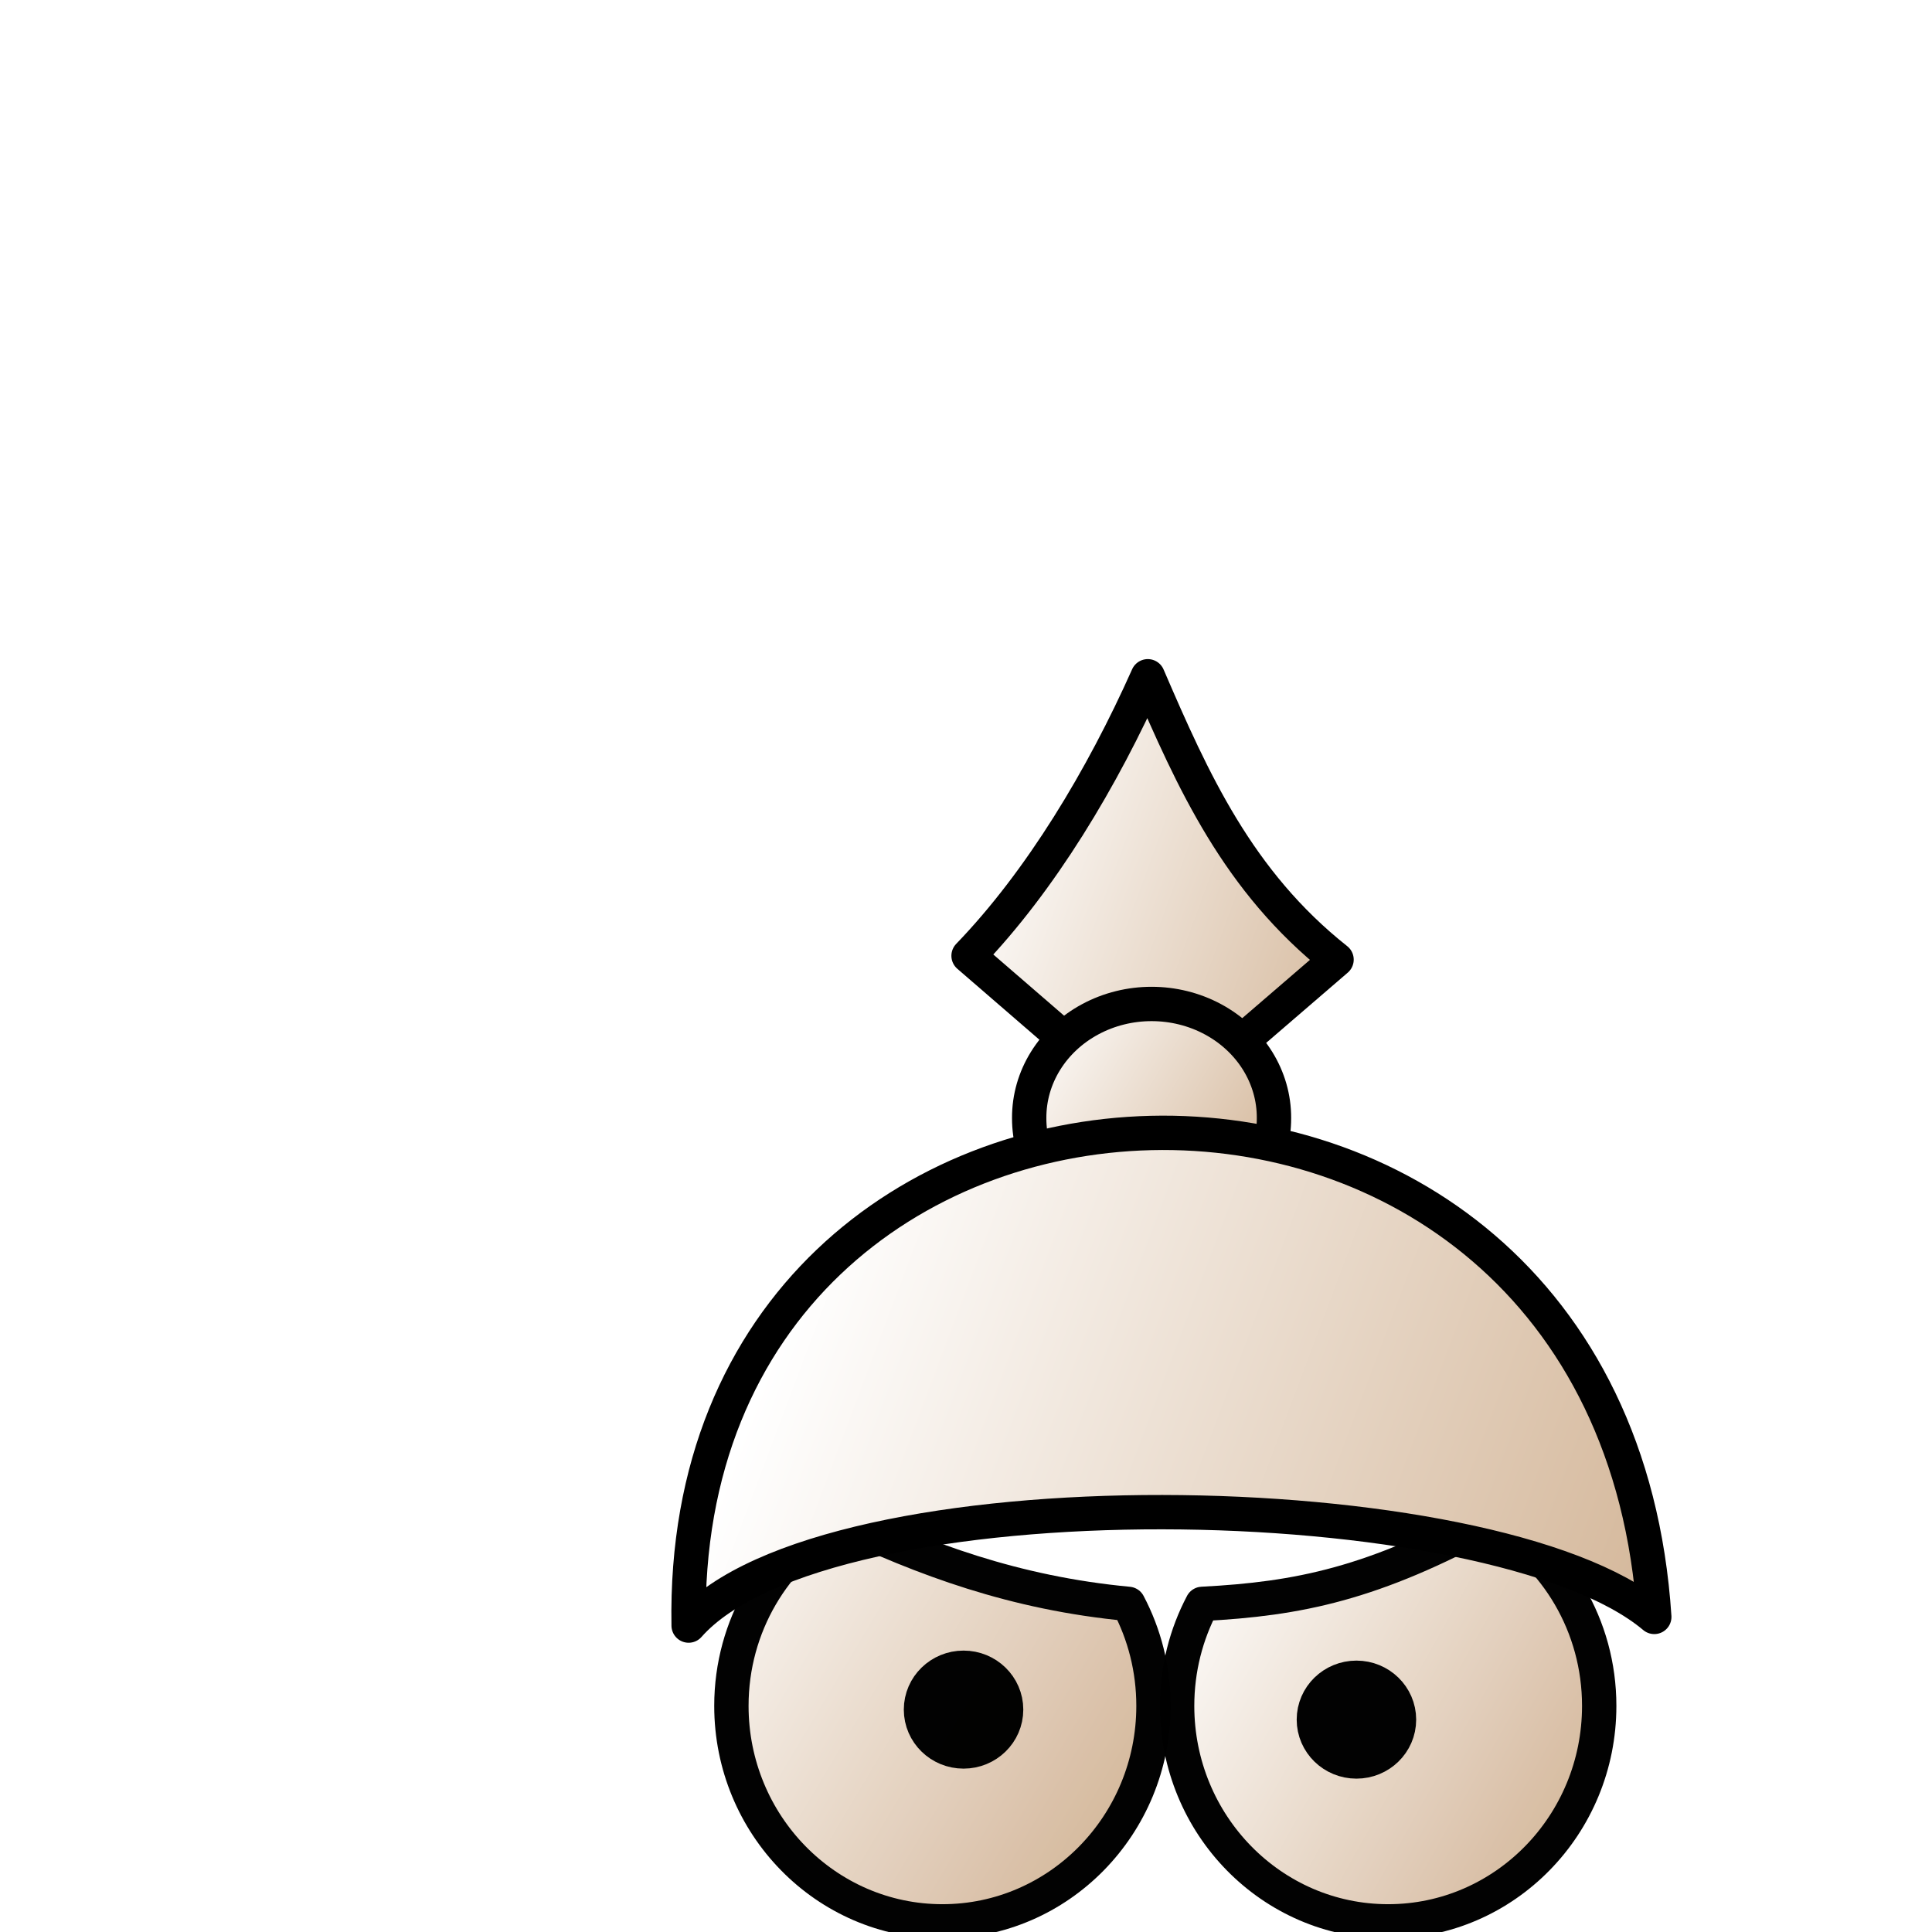
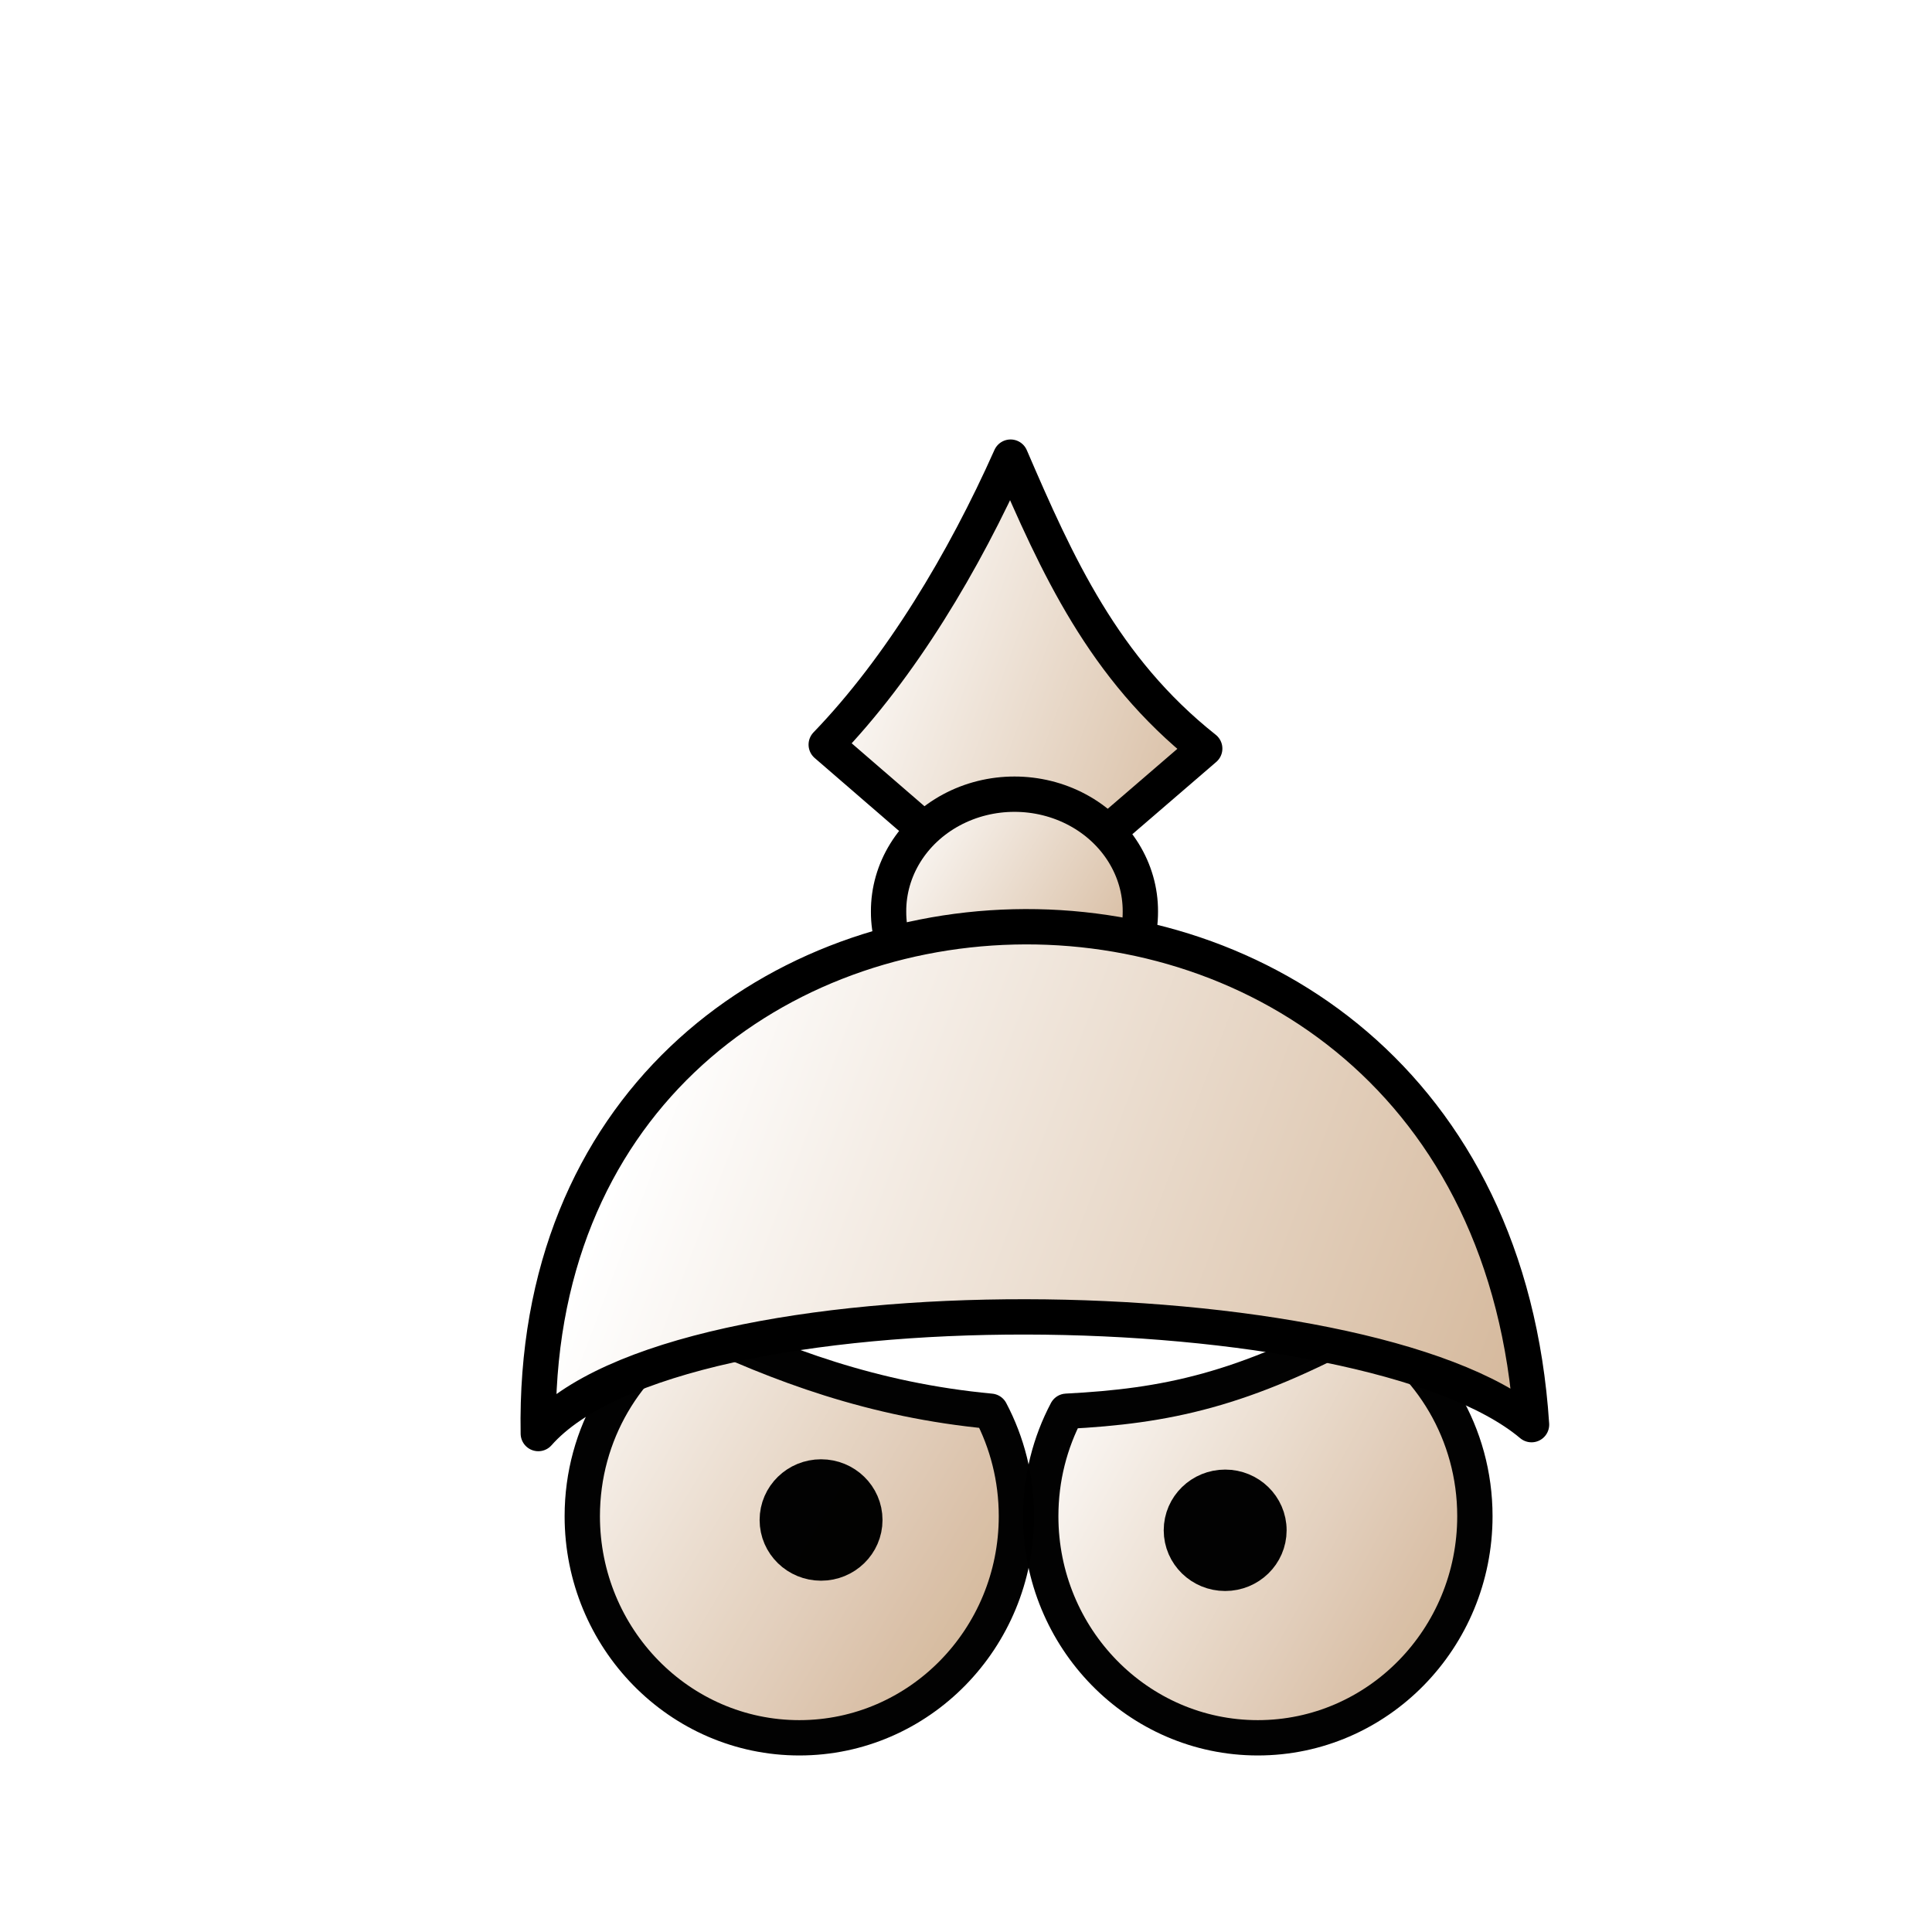
- <svg xmlns="http://www.w3.org/2000/svg" xmlns:xlink="http://www.w3.org/1999/xlink" overflow="hidden" viewBox="-100 -100 900 900" id="svg36220" version="1.0">
+ <svg xmlns="http://www.w3.org/2000/svg" xmlns:xlink="http://www.w3.org/1999/xlink" overflow="hidden" viewBox="-23 8 875 875" id="svg36220" version="1.0">
  <defs id="defs36222">
    <linearGradient id="linearGradient2507">
      <stop style="stop-color:#ffffff;stop-opacity:1;" offset="0" id="stop2509" />
      <stop style="stop-color:#d0b090;stop-opacity:1;" offset="1" id="stop2511" />
    </linearGradient>
    <linearGradient xlink:href="#linearGradient2507" id="linearGradient5892" gradientUnits="userSpaceOnUse" gradientTransform="matrix(0.912124,0,0,0.876973,58.9007,148.9545)" x1="224.065" y1="423.884" x2="710.132" y2="599.749" />
    <linearGradient xlink:href="#linearGradient2507" id="linearGradient5897" gradientUnits="userSpaceOnUse" x1="204.25" y1="662.388" x2="421.718" y2="792" gradientTransform="matrix(1.101156,0,0,1.101156,-44.79643,-66.05735)" />
    <linearGradient xlink:href="#linearGradient2507" id="linearGradient5901" gradientUnits="userSpaceOnUse" x1="468.236" y1="681.244" x2="270.869" y2="792" gradientTransform="matrix(-1.101156,0,0,1.101156,930.4829,-66.05735)" />
    <linearGradient xlink:href="#linearGradient2507" id="linearGradient2226" gradientUnits="userSpaceOnUse" x1="321.983" y1="380.025" x2="469.976" y2="469.592" />
    <linearGradient xlink:href="#linearGradient2507" id="linearGradient2243" x1="338.482" y1="308.136" x2="550.115" y2="385.918" gradientUnits="userSpaceOnUse" gradientTransform="translate(1.714045,9.428091)" />
  </defs>
  <g id="layer1">
    <path id="path5899" d="M 595.216,607.403 C 624.927,624.676 644.974,657.292 644.974,694.67 C 644.974,750.072 600.932,795.047 546.661,795.047 C 492.391,795.047 448.349,750.072 448.349,694.67 C 448.349,677.478 452.577,661.298 460.049,647.148 C 505.104,644.829 539.778,637.714 595.216,607.403 z " style="opacity:0.99;fill:url(#linearGradient5901);fill-opacity:1;fill-rule:evenodd;stroke:#000000;stroke-width:16;stroke-linecap:round;stroke-linejoin:round;stroke-miterlimit:4;stroke-dasharray:none;stroke-dashoffset:0;stroke-opacity:1" />
    <path style="opacity:0.99;fill:#000000;fill-opacity:1;fill-rule:evenodd;stroke:#000000;stroke-width:18.427;stroke-linecap:round;stroke-linejoin:round;stroke-miterlimit:4;stroke-dasharray:none;stroke-dashoffset:0;stroke-opacity:1" id="path2231" d="M 422.054 340.25 A 23.202 22.097 0 1 1  375.65,340.25 A 23.202 22.097 0 1 1  422.054 340.25 z" transform="matrix(0.85853,0,0,0.87813,189.4521,402.2825)" />
    <path style="opacity:0.99;fill:url(#linearGradient5897);fill-opacity:1;fill-rule:evenodd;stroke:#000000;stroke-width:16;stroke-linecap:round;stroke-linejoin:round;stroke-miterlimit:4;stroke-dasharray:none;stroke-dashoffset:0;stroke-opacity:1" d="M 290.471,607.403 C 260.76,624.676 240.713,657.292 240.713,694.67 C 240.713,750.072 284.755,795.047 339.025,795.047 C 393.296,795.047 437.338,750.072 437.338,694.67 C 437.338,677.478 433.11,661.298 425.638,647.148 C 372.342,642.14 330.044,626.134 290.471,607.403 z " id="path5795" />
    <path transform="matrix(0.85853,0,0,0.87813,6.432124,397.6178)" d="M 422.054 340.25 A 23.202 22.097 0 1 1  375.65,340.25 A 23.202 22.097 0 1 1  422.054 340.25 z" id="path5797" style="opacity:0.99;fill:#000000;fill-opacity:1;fill-rule:evenodd;stroke:#000000;stroke-width:18.427;stroke-linecap:round;stroke-linejoin:round;stroke-miterlimit:4;stroke-dasharray:none;stroke-dashoffset:0;stroke-opacity:1" />
    <path style="fill:url(#linearGradient2243);fill-opacity:1;fill-rule:evenodd;stroke:#000000;stroke-width:16;stroke-linecap:round;stroke-linejoin:round;stroke-miterlimit:4;stroke-dasharray:none;stroke-opacity:1" d="M 434.692,215.034 C 413.541,262.45 384.862,310.34 351.196,345.242 L 437.763,420.095 L 522.616,347.027 C 476.729,310.652 455.714,263.841 434.692,215.034 z " id="path1340" />
    <path style="fill:url(#linearGradient2226);fill-opacity:1;stroke:#000000;stroke-width:18.52;stroke-linecap:round;stroke-linejoin:round;stroke-miterlimit:4;stroke-dasharray:none;stroke-opacity:1" id="path1331" d="M 461.976 422.452 A 65.997 61.283 0 1 1  329.983,422.452 A 65.997 61.283 0 1 1  461.976 422.452 z" transform="matrix(0.863918,0,0,0.863918,94.35938,55.87036)" />
    <path style="fill:url(#linearGradient5892);fill-opacity:1;fill-rule:evenodd;stroke:#000000;stroke-width:16;stroke-linecap:round;stroke-linejoin:round;stroke-miterlimit:4;stroke-dasharray:none;stroke-opacity:1" d="M 220.795,657.255 C 215.466,360.599 650.419,343.341 670.628,653.219 C 595.531,589.99 284.597,584.965 220.795,657.255 z " id="path4352" />
  </g>
</svg>
